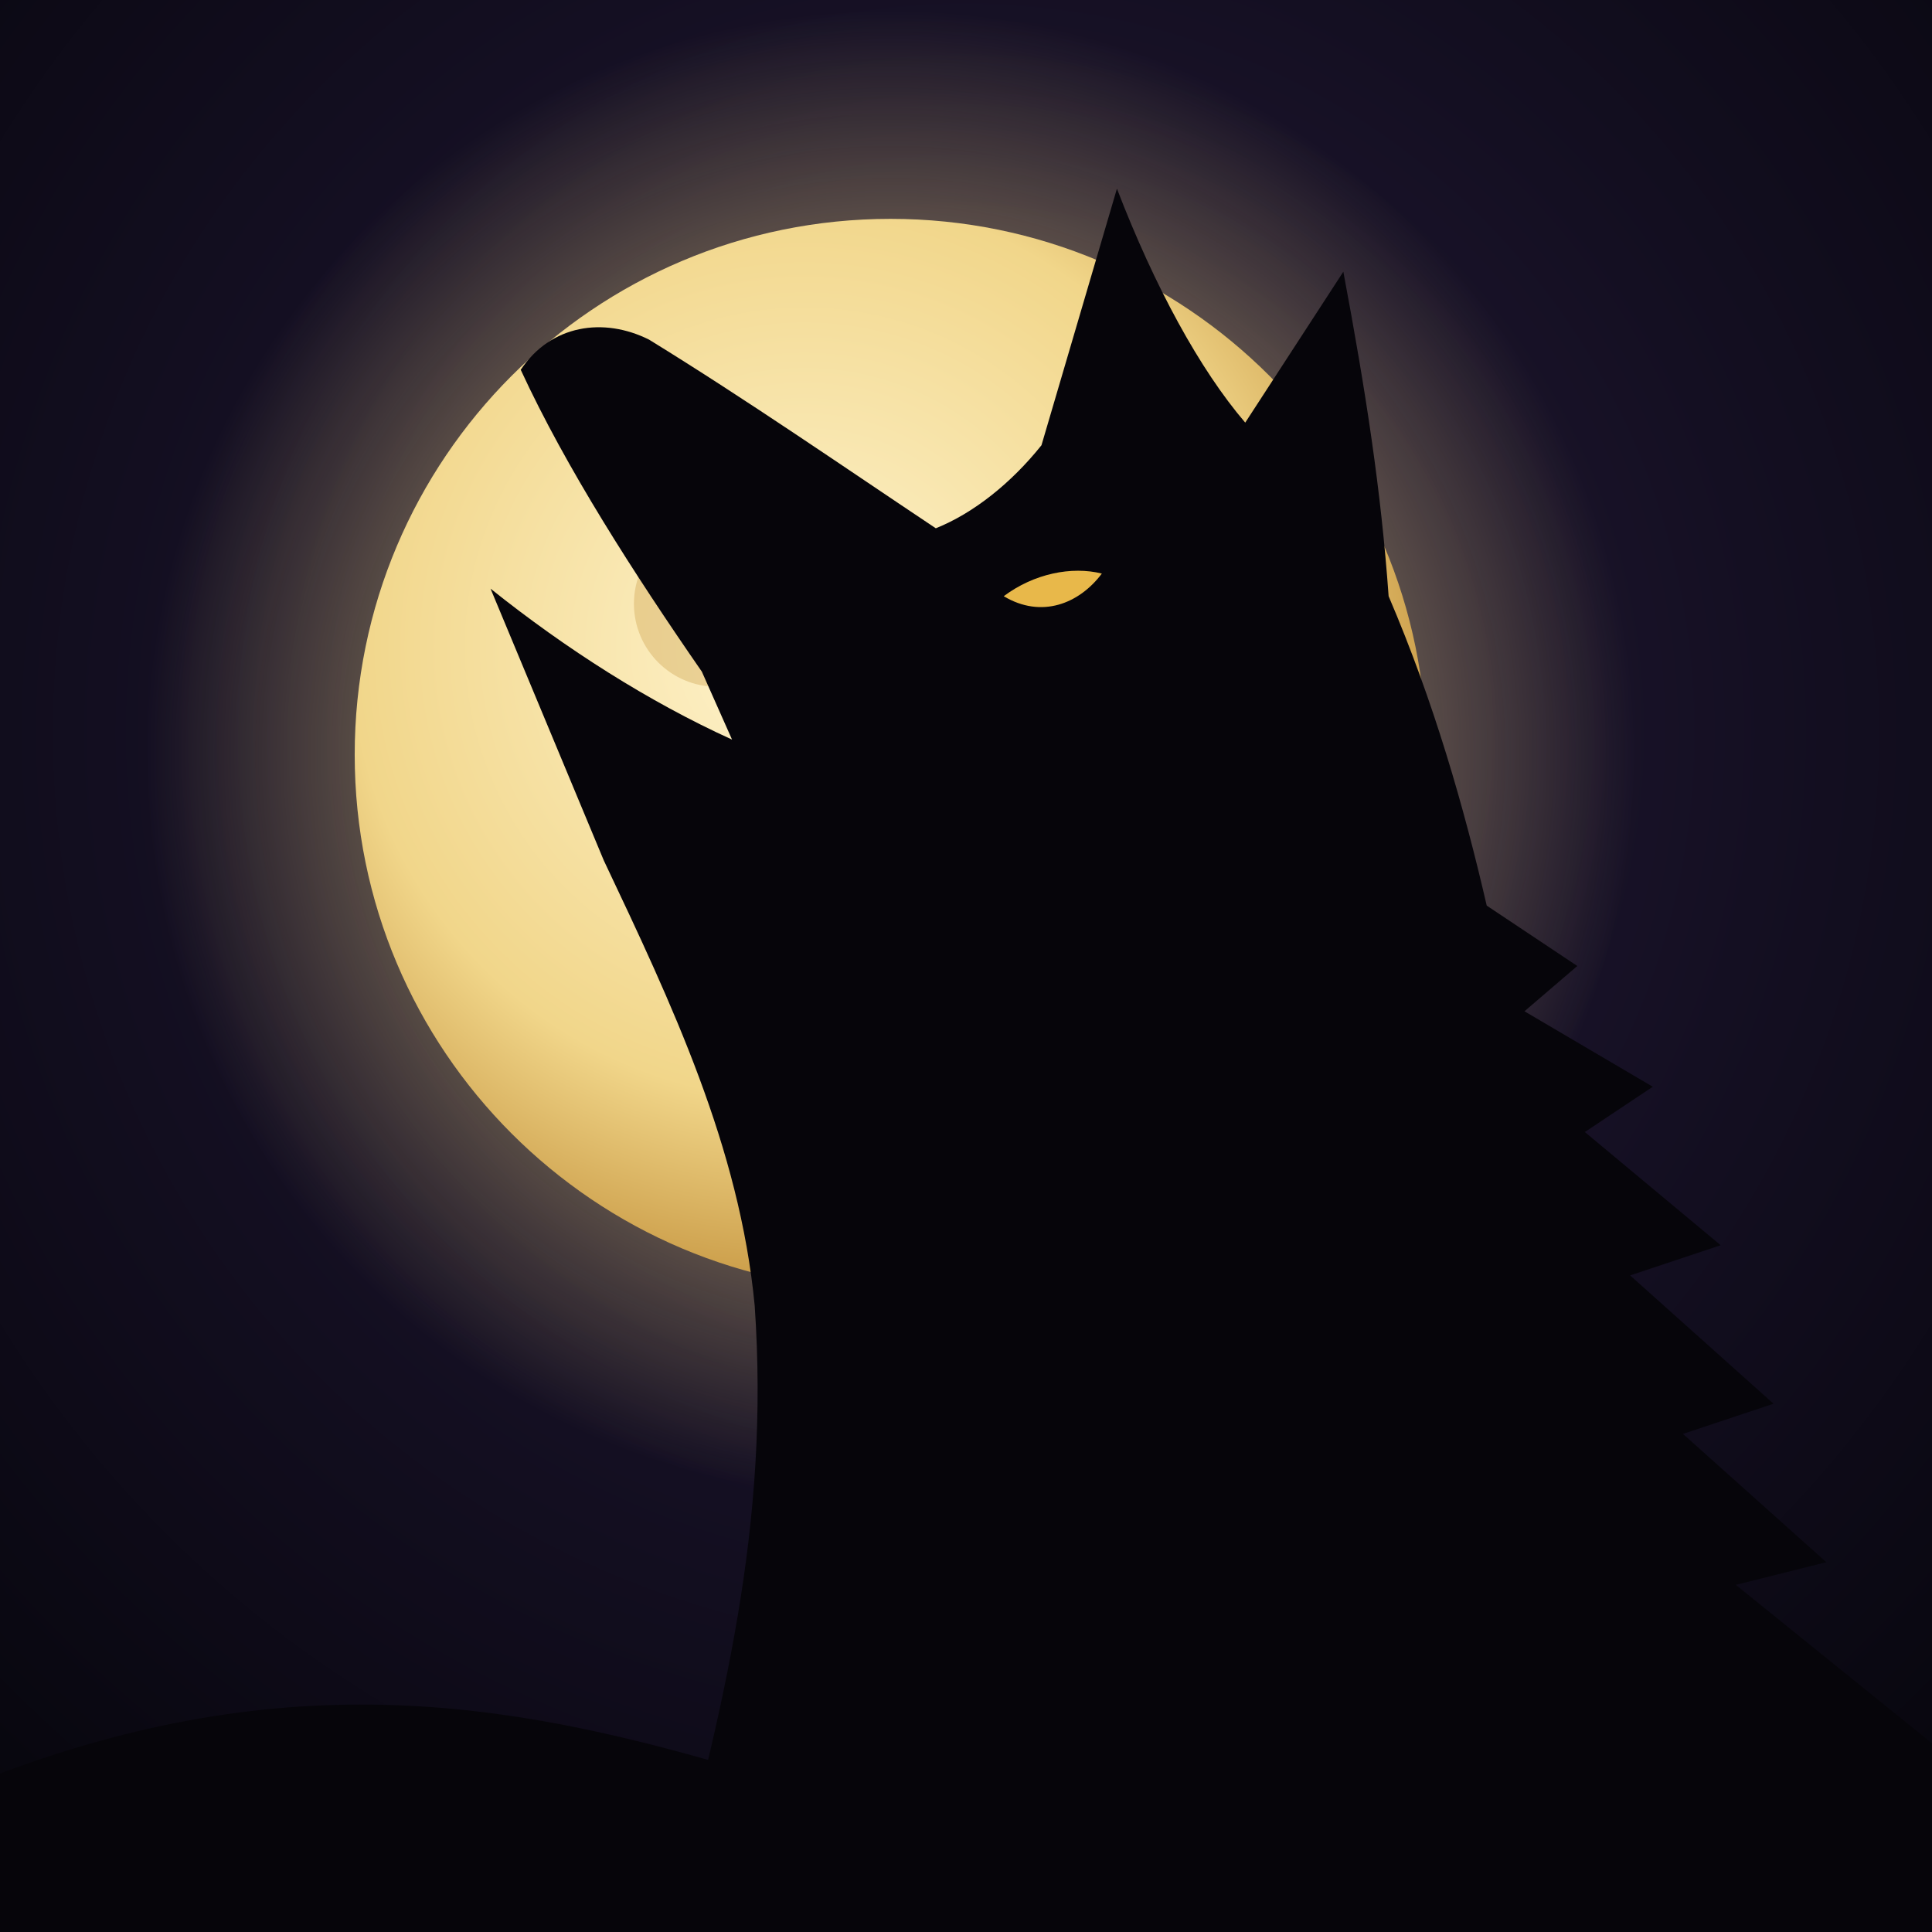
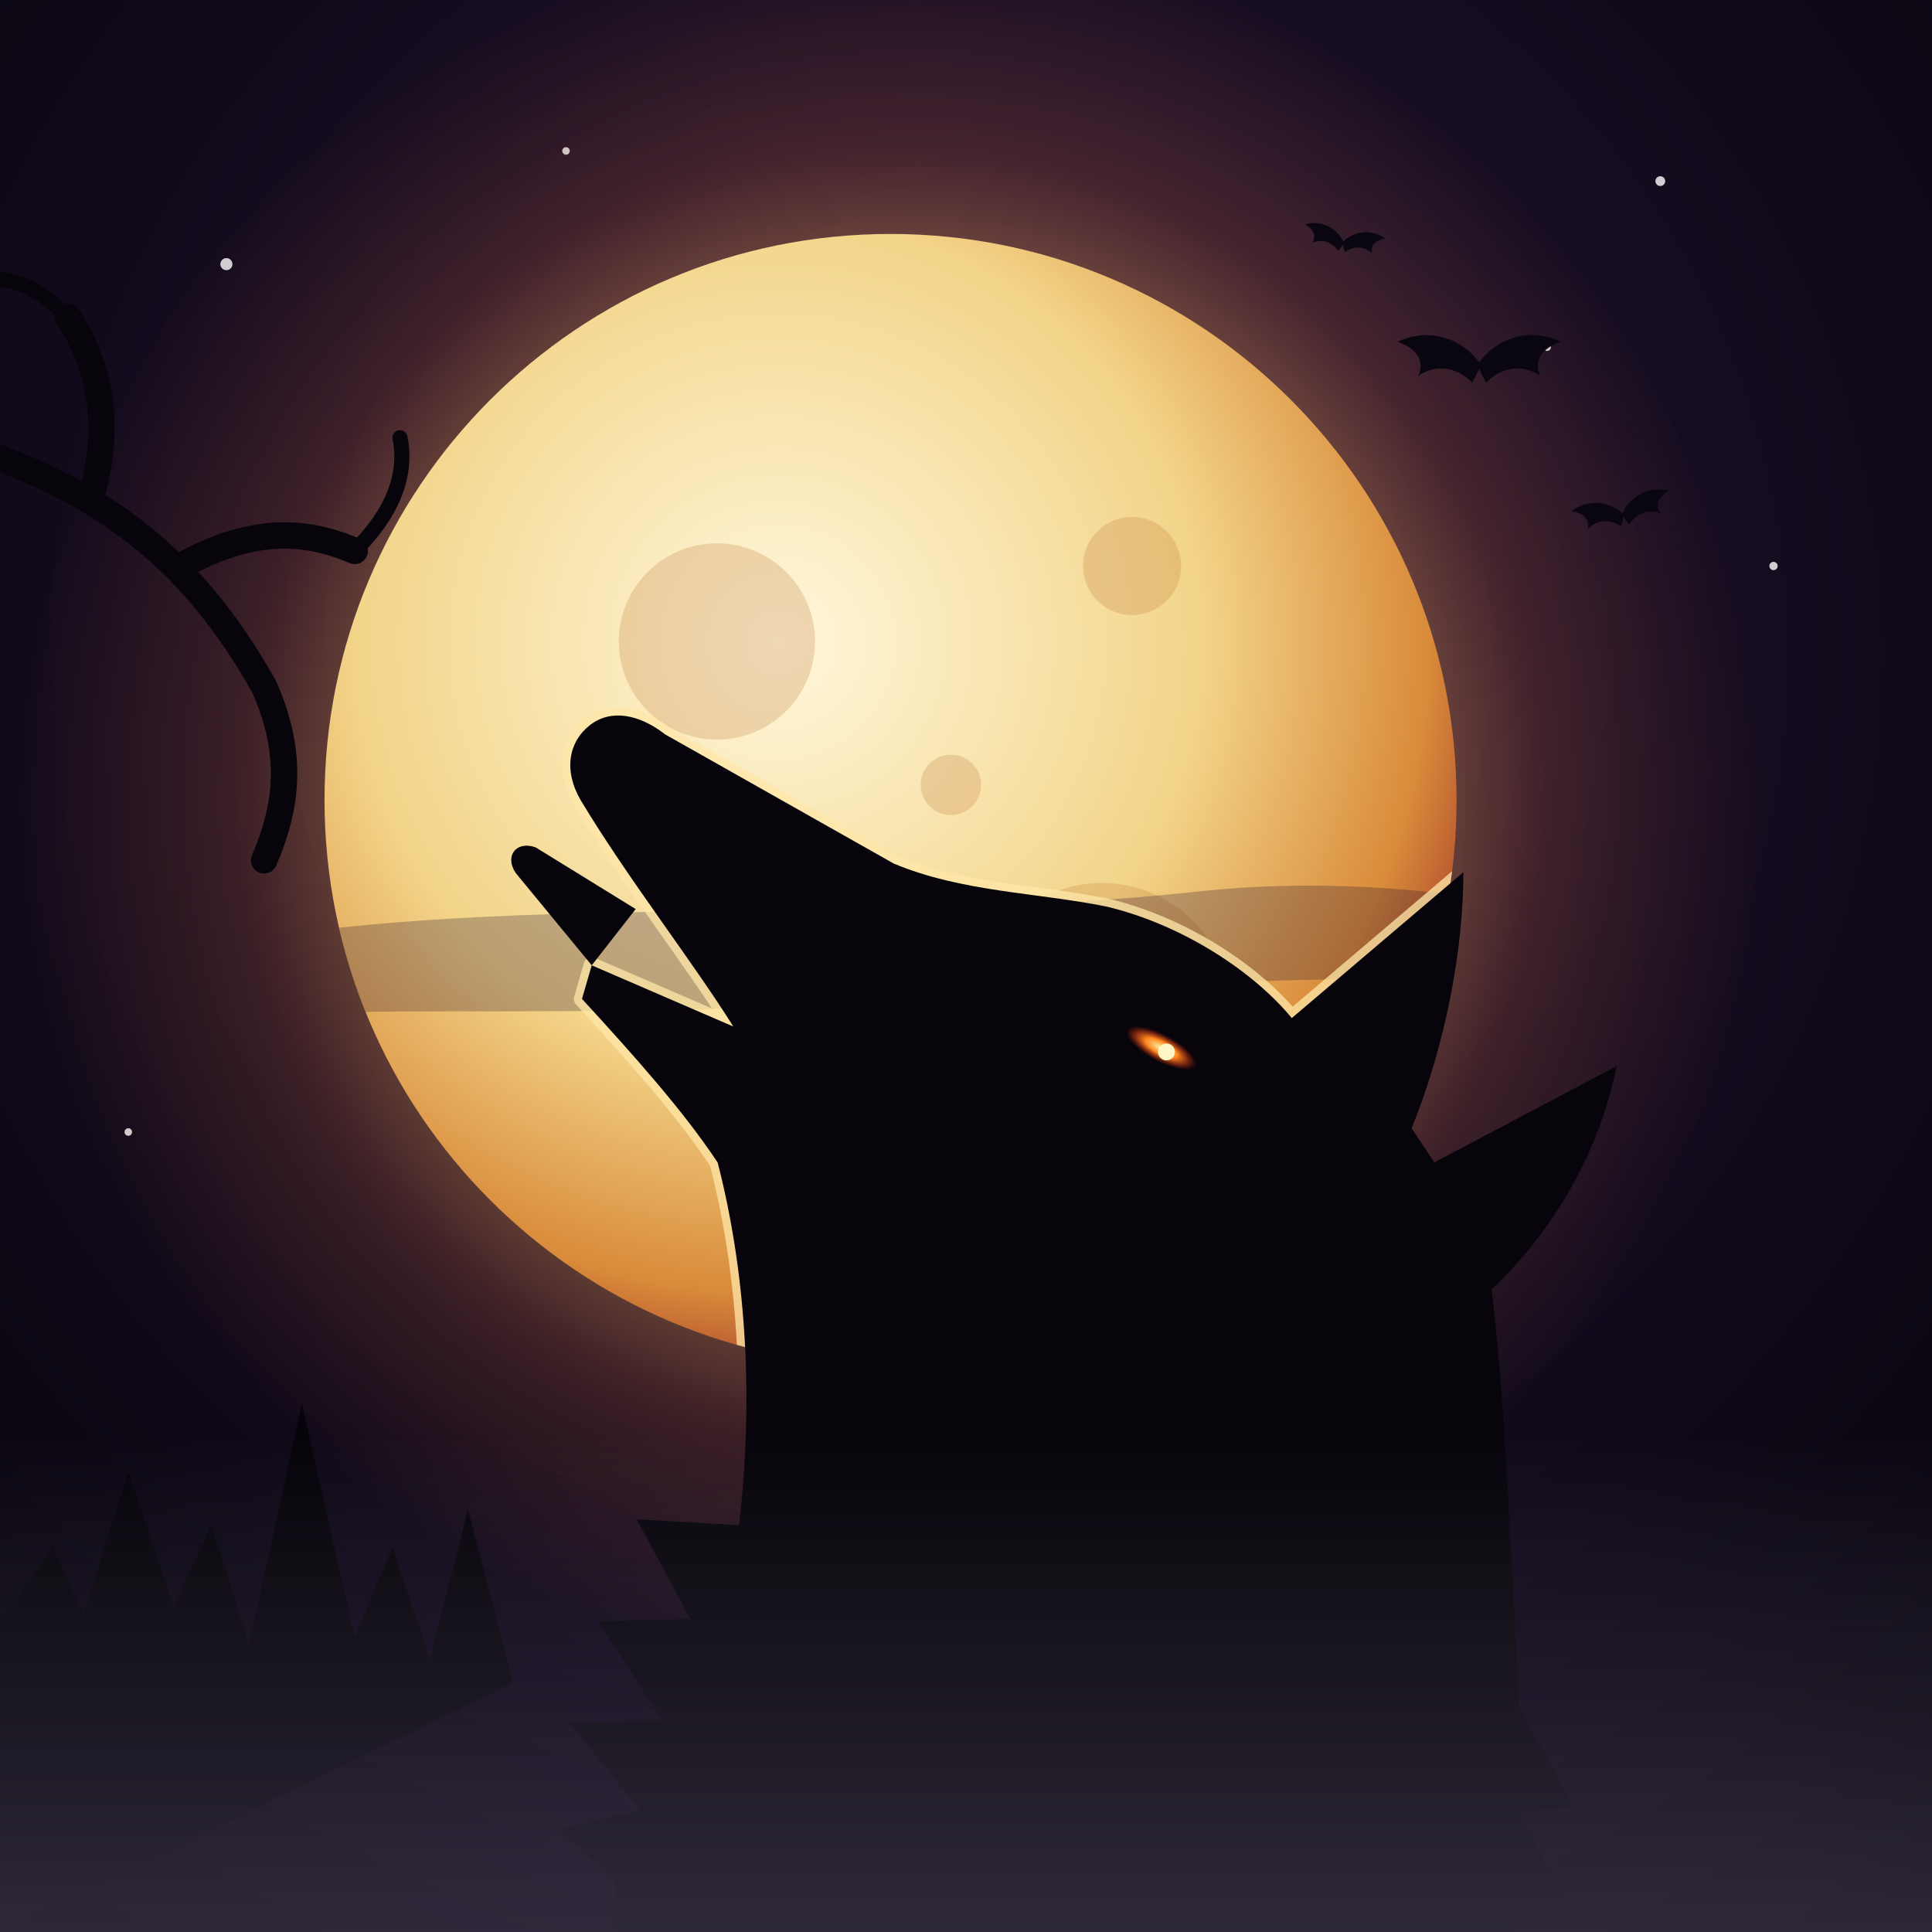
<svg xmlns="http://www.w3.org/2000/svg" viewBox="0 0 512 512">
  <defs>
-     <radialGradient id="bg" cx="50%" cy="38%" r="75%">
-       <stop offset="0" stop-color="#2a1f3d" />
-       <stop offset=".55" stop-color="#140f22" />
-       <stop offset="1" stop-color="#07060d" />
+     <radialGradient id="lgbg" cx="50%" cy="34%" r="80%">
+       <stop offset="0" stop-color="#3a1f3f" />
+       <stop offset=".45" stop-color="#170d22" />
+       <stop offset="1" stop-color="#050309" />
    </radialGradient>
-     <radialGradient id="moon" cx="42%" cy="40%" r="60%">
-       <stop offset="0" stop-color="#fff4cf" />
-       <stop offset=".7" stop-color="#f1d68a" />
-       <stop offset="1" stop-color="#c99a45" />
+     <radialGradient id="lgmoon" cx="40%" cy="36%" r="68%">
+       <stop offset="0" stop-color="#fff7dc" />
+       <stop offset=".55" stop-color="#f3d58a" />
+       <stop offset=".85" stop-color="#d98b3a" />
+       <stop offset="1" stop-color="#a3382b" />
    </radialGradient>
-     <radialGradient id="glow" cx="50%" cy="50%" r="50%">
-       <stop offset=".55" stop-color="#f1d68a" stop-opacity=".45" />
-       <stop offset="1" stop-color="#f1d68a" stop-opacity="0" />
+     <radialGradient id="lgglow" cx="50%" cy="50%" r="50%">
+       <stop offset=".5" stop-color="#f6c873" stop-opacity=".55" />
+       <stop offset=".75" stop-color="#e0703f" stop-opacity=".18" />
+       <stop offset="1" stop-color="#e0703f" stop-opacity="0" />
    </radialGradient>
+     <radialGradient id="lgeye" cx="50%" cy="50%" r="50%">
+       <stop offset="0" stop-color="#fff2b0" />
+       <stop offset=".45" stop-color="#ff8a1e" />
+       <stop offset="1" stop-color="#ff2a10" stop-opacity="0" />
+     </radialGradient>
+     <linearGradient id="lgmist" x1="0" x2="0" y1="0" y2="1">
+       <stop offset="0" stop-color="#b9a6d6" stop-opacity="0" />
+       <stop offset="1" stop-color="#b9a6d6" stop-opacity=".22" />
+     </linearGradient>
+     <clipPath id="lgmc">
+       <circle cx="236" cy="212" r="150" />
+     </clipPath>
  </defs>
-   <rect width="512" height="512" fill="url(#bg)" />
-   <circle cx="236" cy="200" r="200" fill="url(#glow)" />
-   <circle cx="236" cy="200" r="142" fill="url(#moon)" />
-   <g fill="#c99a45" opacity=".35">
-     <circle cx="190" cy="160" r="22" />
-     <circle cx="280" cy="250" r="30" />
-     <circle cx="300" cy="140" r="12" />
-     <circle cx="200" cy="270" r="10" />
+   <rect width="512" height="512" fill="url(#lgbg)" />
+   <g fill="#fff" opacity=".8">
+     <circle cx="60" cy="70" r="1.6" />
+     <circle cx="440" cy="48" r="1.3" />
+     <circle cx="470" cy="150" r="1.1" />
+     <circle cx="96" cy="190" r="1.2" />
+     <circle cx="34" cy="300" r="1" />
+     <circle cx="410" cy="92" r="1" />
+     <circle cx="150" cy="40" r="1" />
  </g>
-   <path fill="#06050a" d="M176 512 C192 452 204 404 200 346 C196 304 178 266 160 228 L130 156 C150 172 172 186 194 196 L186 178 C168 152 150 124 138 98 C146 86 160 84 172 90 C198 106 224 124 248 140 C258 136 268 128 276 118 L296 50 C306 76 318 98 330 112 L356 72 C362 104 366 130 368 158 C380 186 388 214 394 240 L418 256 L404 268 L438 288 L420 300 L456 330 L432 338 L470 372 L446 380 L484 414 L460 420 L512 462 L512 512 Z" />
-   <path fill="#e8b84a" d="M266 158 C274 152 284 150 292 152 C286 160 276 164 266 158 Z" />
-   <path fill="#06050a" d="M0 470 C80 440 140 452 200 470 C260 488 330 478 400 470 C450 466 490 470 512 476 L512 512 L0 512 Z" />
+   <circle cx="236" cy="212" r="230" fill="url(#lgglow)" />
+   <circle cx="236" cy="212" r="150" fill="url(#lgmoon)" />
+   <g clip-path="url(#lgmc)" fill="#b8692a" opacity=".22">
+     <circle cx="190" cy="170" r="26" />
+     <circle cx="292" cy="268" r="34" />
+     <circle cx="300" cy="150" r="13" />
+     <circle cx="196" cy="282" r="11" />
+     <circle cx="252" cy="208" r="8" />
+   </g>
+   <g clip-path="url(#lgmc)" fill="#2a1430" opacity=".28">
+     <path d="M60 250 C140 236 230 246 320 236 C360 232 400 238 420 244 L420 262 C360 256 300 262 220 266 C150 270 100 266 60 270 Z" />
+   </g>
+   <g fill="#0a0610">
+     <path transform="translate(392 96) scale(.9)" d="M0 0 C-6 -8 -16 -10 -24 -6 C-18 -4 -16 0 -18 4 C-12 0 -6 2 -2 6 L0 2 L2 6 C6 2 12 0 18 4 C16 0 18 -4 24 -6 C16 -10 6 -8 0 0 Z" />
+     <path transform="translate(430 136) scale(.55) rotate(-12)" d="M0 0 C-6 -8 -16 -10 -24 -6 C-18 -4 -16 0 -18 4 C-12 0 -6 2 -2 6 L0 2 L2 6 C6 2 12 0 18 4 C16 0 18 -4 24 -6 C16 -10 6 -8 0 0 Z" />
+     <path transform="translate(356 64) scale(.45) rotate(10)" d="M0 0 C-6 -8 -16 -10 -24 -6 C-18 -4 -16 0 -18 4 C-12 0 -6 2 -2 6 L0 2 L2 6 C6 2 12 0 18 4 C16 0 18 -4 24 -6 C16 -10 6 -8 0 0 Z" />
+   </g>
+   <path fill="none" stroke="#07050b" stroke-width="7" stroke-linecap="round" d="M-4 120 C30 132 52 150 70 182 M24 132 C30 112 26 96 18 84 M48 150 C66 140 80 140 94 146 M70 182 C78 200 76 214 70 228" />
+   <path fill="none" stroke="#07050b" stroke-width="4" stroke-linecap="round" d="M94 146 C104 136 108 126 106 116 M18 84 C10 76 4 74 -2 74" />
+   <g clip-path="url(#lgmc)" opacity=".75">
+     <g transform="translate(286 300) rotate(38) scale(.86)">
+       <path d="     M -196 -6     C -194 -14 -186 -18 -176 -18     L -96 -30     C -74 -36 -56 -50 -36 -60     C -14 -70 12 -72 30 -68     L 44 -136     C 58 -118 72 -92 80 -64     L 92 -60     L 118 -118     C 130 -94 134 -66 130 -40     C 156 -14 184 20 216 56     L 248 70 L 236 82 L 272 98 L 256 110 L 294 128 L 276 140 L 320 166 L 300 176 L 350 210     L 336 222 L 380 252 L 362 262 L 408 296 L 388 304 L 440 344 L 418 350 L 470 392 L 520 420 L 160 520     C 120 420 70 330 30 270     L 6 268 L 22 248 L -12 240 L 10 222 L -24 210 L -2 192 L -34 178 L -8 160     C -30 124 -56 96 -82 76     C -100 70 -122 66 -146 62     L -150 52     L -104 40     C -126 32 -158 24 -184 14     C -194 10 -198 2 -196 -6 Z" fill="none" stroke="#ffe7a8" stroke-width="5" stroke-linejoin="round" />
+     </g>
+   </g>
+   <g transform="translate(286 300) rotate(38) scale(.86)">
+     <path fill="#07050b" d="     M -196 -6     C -194 -14 -186 -18 -176 -18     L -96 -30     C -74 -36 -56 -50 -36 -60     C -14 -70 12 -72 30 -68     L 44 -136     C 58 -118 72 -92 80 -64     L 92 -60     L 118 -118     C 130 -94 134 -66 130 -40     C 156 -14 184 20 216 56     L 248 70 L 236 82 L 272 98 L 256 110 L 294 128 L 276 140 L 320 166 L 300 176 L 350 210     L 336 222 L 380 252 L 362 262 L 408 296 L 388 304 L 440 344 L 418 350 L 470 392 L 520 420 L 160 520     C 120 420 70 330 30 270     L 6 268 L 22 248 L -12 240 L 10 222 L -24 210 L -2 192 L -34 178 L -8 160     C -30 124 -56 96 -82 76     C -100 70 -122 66 -146 62     L -150 52     L -104 40     C -126 32 -158 24 -184 14     C -194 10 -198 2 -196 -6 Z" />
+     <path fill="#07050b" d="M -150 52 L -186 44 C -192 42 -192 36 -186 34 L -150 30 Z" />
+     <ellipse cx="4" cy="-36" rx="12" ry="4.2" fill="url(#lgeye)" transform="rotate(-10 4 -36)" />
+     <circle cx="6" cy="-36" r="2.6" fill="#fff6c8" />
+   </g>
+   <path fill="#06040a" d="M0 430 L14 410 L22 428 L34 390 L46 426 L56 404 L66 436 L80 372 L94 434 L104 410 L114 440 L124 400 L136 446 L0 512 Z" />
+   <rect y="380" width="512" height="132" fill="url(#lgmist)" />
</svg>
